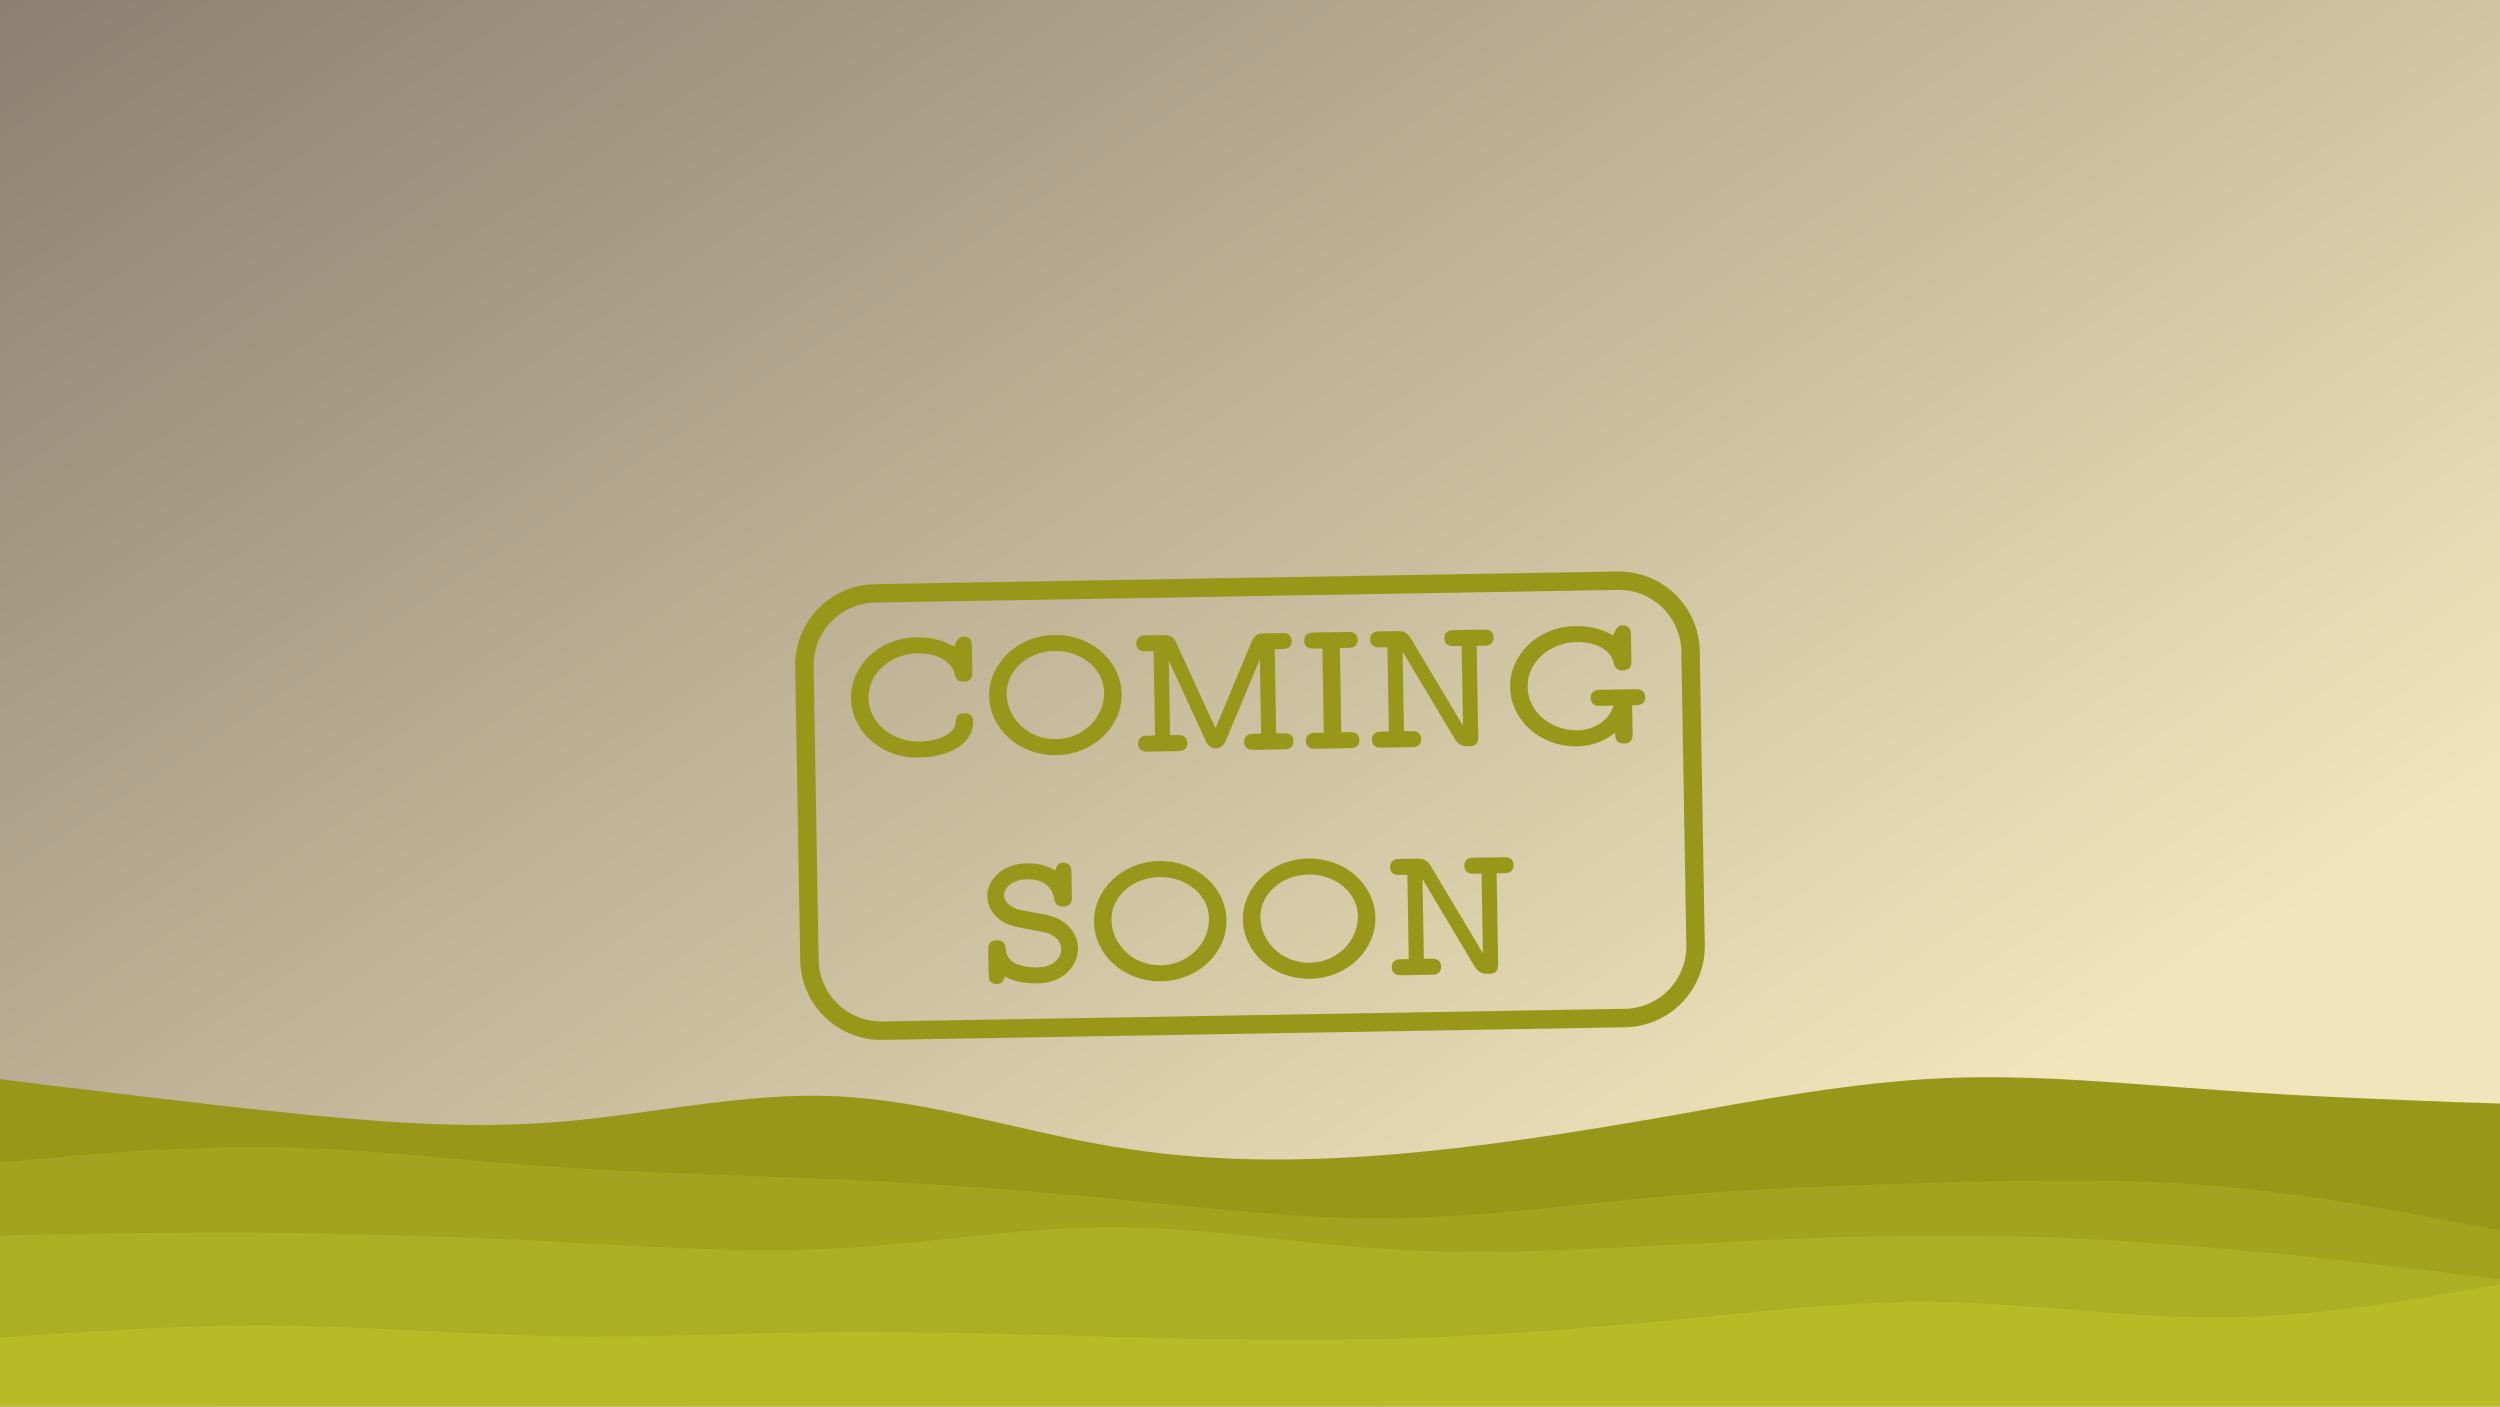
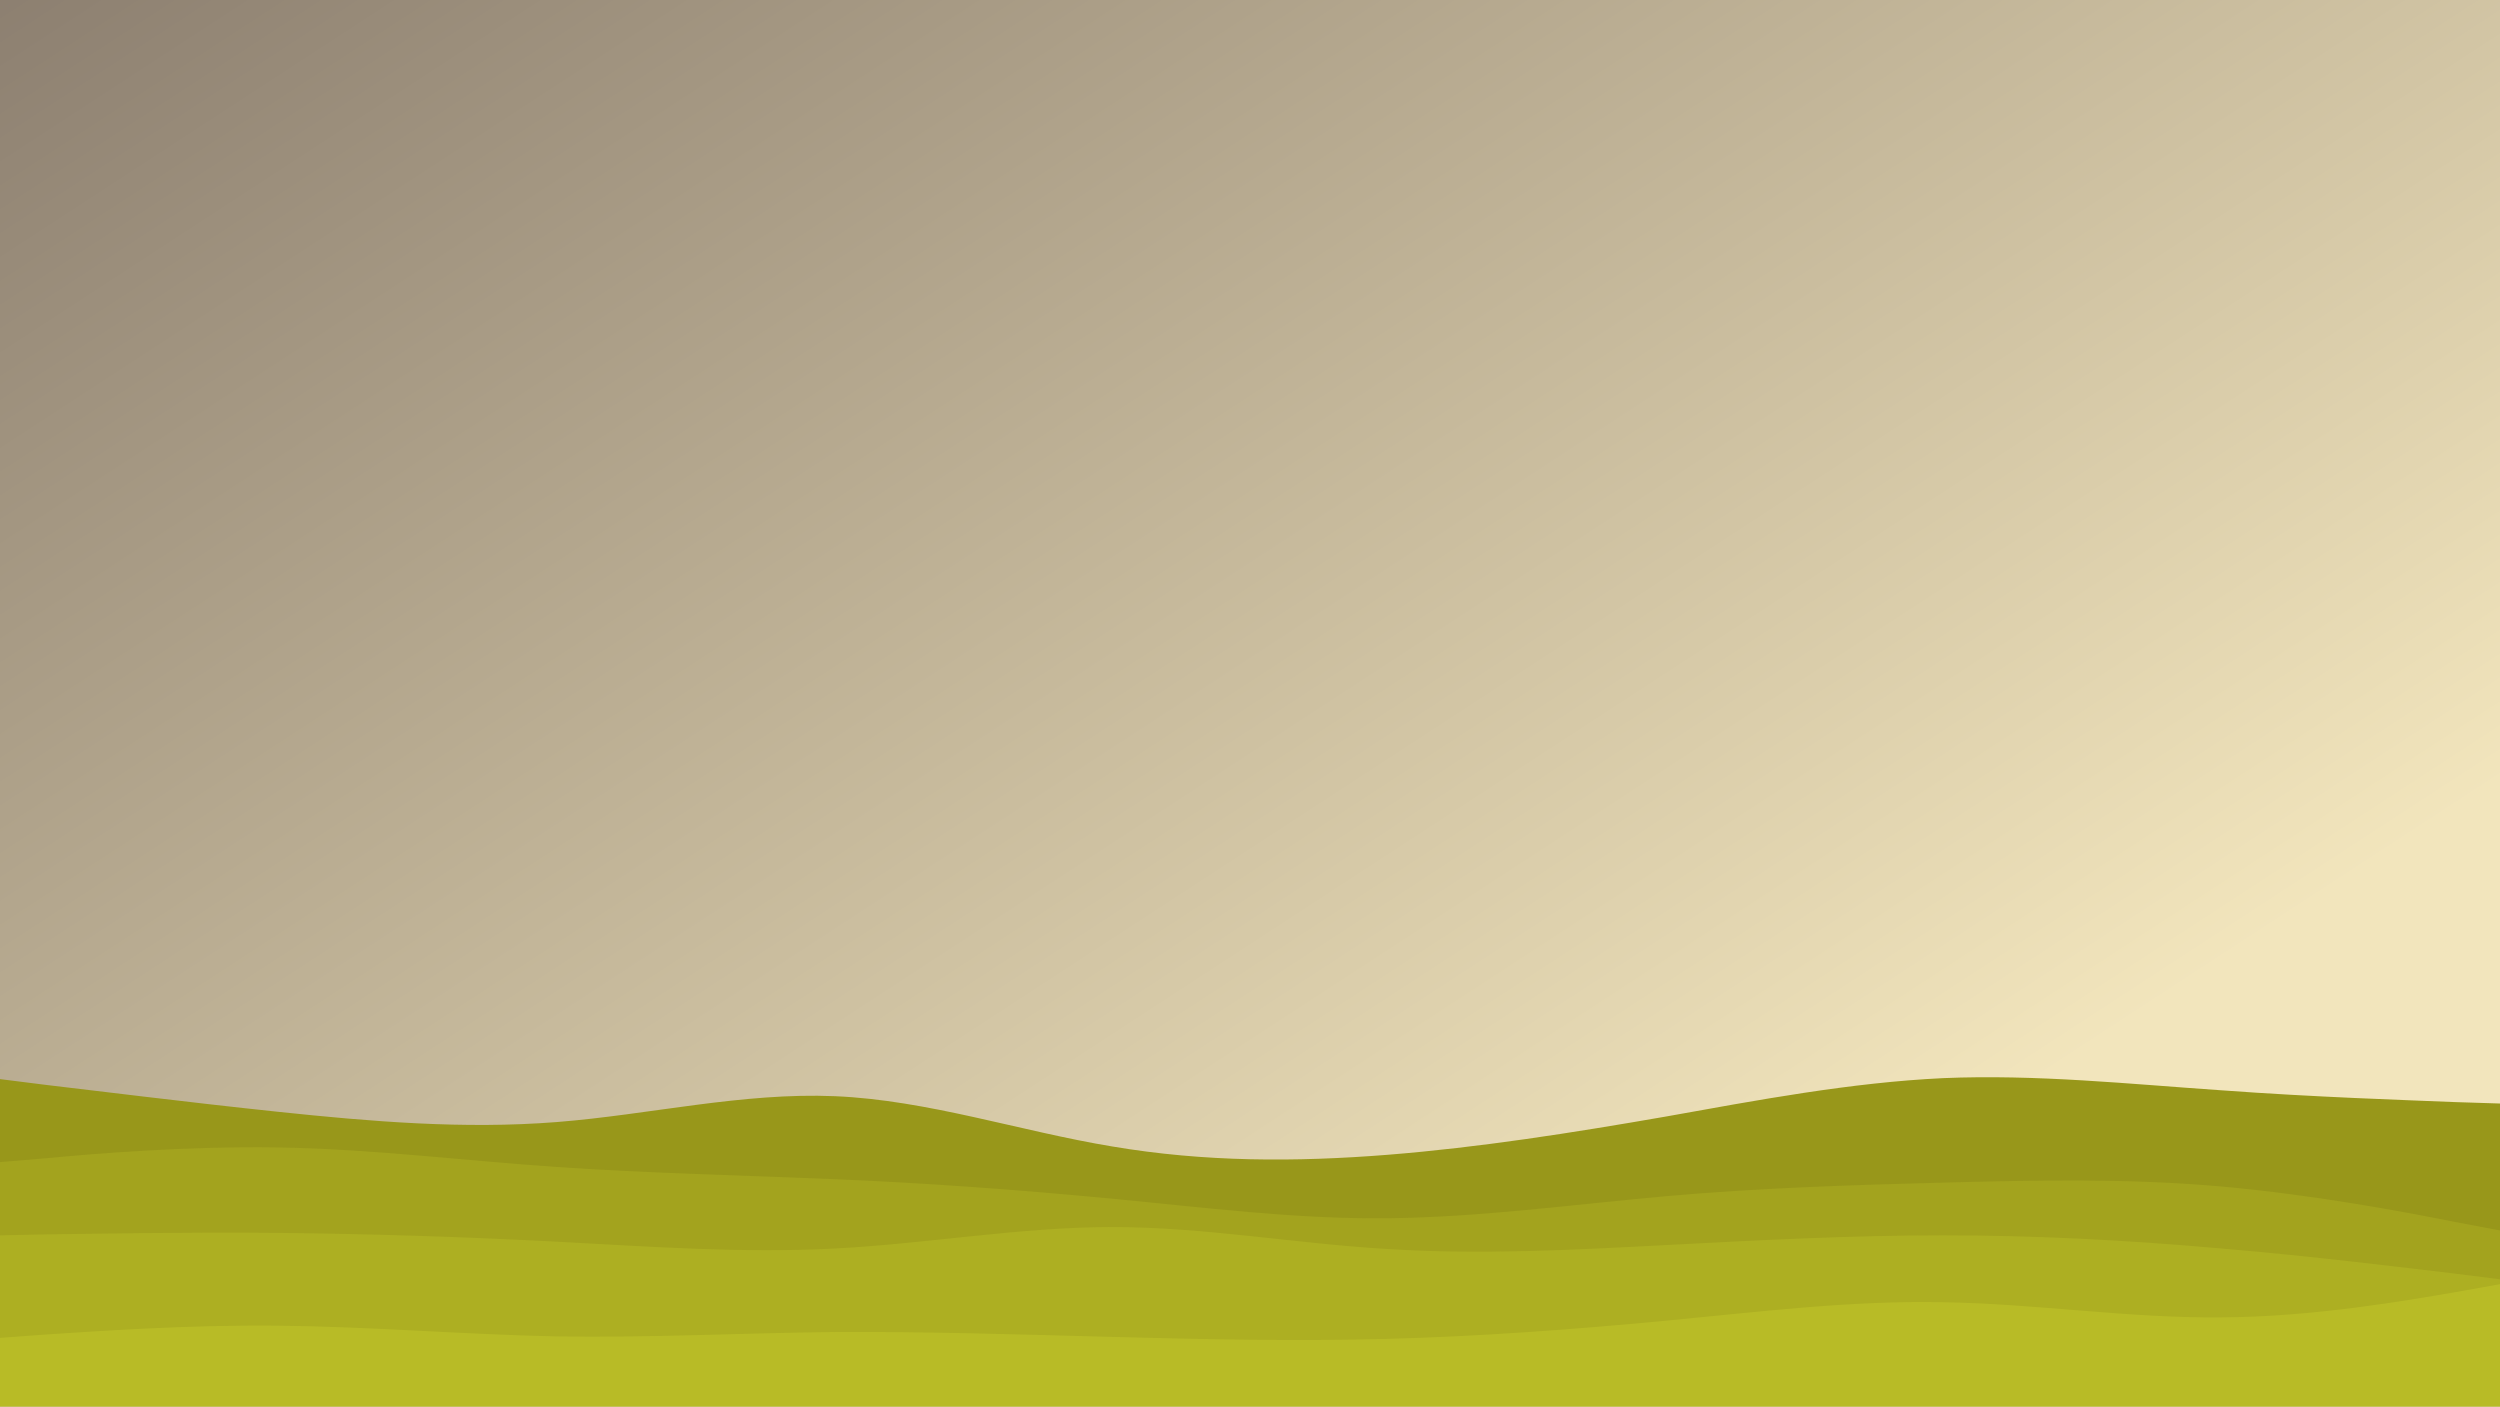
<svg xmlns="http://www.w3.org/2000/svg" xmlns:xlink="http://www.w3.org/1999/xlink" width="512" height="288" viewBox="0 0 135.467 76.2">
  <defs>
    <linearGradient id="a">
      <stop offset="0" stop-color="#f2e5bc" />
      <stop offset="1" stop-color="#7c6f64" />
    </linearGradient>
    <linearGradient xlink:href="#a" id="b" x1="99.589" y1="65.917" x2="29.831" y2="-41.049" gradientUnits="userSpaceOnUse" />
  </defs>
  <path fill="url(#b)" d="M0 0h135.467v76.2H0z" />
-   <path d="M52.6 39.1c-.006-.326-.243-.322-.351-.32-.1.002-.316.006-.332.293-.015.236-.038.613-.685.94-.372.194-.923.292-1.398.3-1.668.028-2.884-1.147-2.907-2.48-.022-1.333 1.173-2.54 2.801-2.567.524-.009 1.03.11 1.39.312.598.336.693.73.767 1.005.053.226.241.224.33.222.346-.006.342-.213.338-.41l-.022-1.374c-.004-.158-.008-.405-.304-.4-.187.003-.235.104-.301.252-.088.15-.087.17-.172.368-.411-.309-1.157-.593-2.104-.576-1.986.033-3.432 1.52-3.405 3.18.03 1.65 1.496 3.106 3.53 3.072 1.778-.031 2.842-.81 2.824-1.817zm8.046-1.49c-.03-1.709-1.575-3.106-3.51-3.072-1.955.033-3.432 1.51-3.404 3.18.03 1.708 1.574 3.104 3.51 3.071 1.955-.034 3.432-1.51 3.404-3.18zm-.684-.107c.025 1.431-1.18 2.657-2.73 2.684-1.562.026-2.796-1.167-2.82-2.59-.023-1.313 1.184-2.43 2.734-2.457 1.55-.026 2.794 1.049 2.816 2.362zm9.994 2.666c-.006-.308-.242-.303-.4-.3l-.534.009-.081-4.83.532-.01c.148-.002.395-.006.39-.302-.004-.306-.242-.302-.4-.3l-.948.016c-.198.005-.425.008-.567.356l-2.078 4.984-2.247-4.892c-.134-.293-.253-.36-.58-.356l-.947.017c-.158.002-.396.006-.39.313.005.296.251.292.4.29l.533-.01.082 4.83-.534.009c-.157.003-.394.006-.389.313.005.296.252.292.4.29l1.62-.029c.148-.001.395-.006.39-.303-.006-.306-.242-.302-.4-.3l-.534.01-.081-4.78h.01l2.237 4.872c.051.118.163.362.44.358.09-.001.296-.044.429-.353l2.069-4.965h.01l.081 4.78-.533.009c-.149.003-.395.007-.39.303.005.306.242.302.4.3l1.62-.028c.148-.003.395-.007.39-.303zm3.575-.062c-.005-.306-.242-.302-.4-.3l-.582.01-.082-4.829.581-.01c.148-.003.396-.007.391-.303-.005-.306-.242-.302-.4-.3l-1.847.032c-.158.003-.396.006-.39.313.005.296.251.292.4.29l.582-.01.082 4.83-.582.009c-.158.003-.395.007-.39.313.005.296.252.292.4.29l1.847-.032c.148-.003.395-.007.39-.303zm7.275-5.557c-.005-.307-.242-.302-.4-.3l-1.62.028c-.158.002-.395.007-.389.313.005.296.252.292.4.29l.533-.01.084 4.928h-.01l-3.071-5.143c-.204-.333-.421-.33-.628-.325l-.938.015c-.158.004-.395.007-.39.313.005.296.252.292.4.29l.533-.01.082 4.83-.533.009c-.157.003-.395.007-.39.313.005.296.252.292.4.29l1.62-.028c.148-.002.395-.007.39-.303-.006-.306-.242-.302-.4-.299l-.533.009-.084-4.929h.01l3.07 5.145c.204.332.422.328.629.325.316-.005.404-.067.398-.412l-.087-5.028.535-.008c.148-.003.394-.007.389-.303zm8.216 3.229c-.006-.306-.252-.302-.41-.3l-1.897.033c-.148.003-.395.007-.39.303.006.306.242.302.4.3l.87-.016c-.172.932-1.05 1.589-2.107 1.607-1.551.026-2.825-1.097-2.847-2.47-.024-1.374 1.191-2.55 2.8-2.578.524-.009 1.03.112 1.39.313.598.335.693.73.767 1.005.053.225.24.223.33.221.346-.006.342-.213.338-.41l-.022-1.374c-.004-.158-.008-.405-.304-.4-.187.003-.235.104-.302.252-.087.15-.085.17-.171.37-.411-.31-1.157-.594-2.104-.578-1.986.034-3.432 1.52-3.405 3.18.03 1.728 1.594 3.105 3.49 3.073 1.117-.02 1.85-.546 2.198-.908l.006.356c.004.198.007.405.353.4.335-.006.332-.224.33-.41l-.03-1.66.317-.006c.148-.002.404-.007.399-.303zm-30.74 13.594c-.014-.791-.659-1.482-1.55-1.654l-1.467-.282c-.268-.054-.983-.308-.994-.921-.008-.494.537-.987 1.367-1.002 1.037-.017 1.48.499 1.62 1.168.032.168.065.316.351.31.345-.005.342-.213.339-.41l-.023-1.303c-.002-.158-.006-.406-.302-.4-.218.004-.237.073-.377.51-.521-.426-1.214-.484-1.61-.477-1.233.02-2.02.825-2.006 1.654.009.495.272.845.503 1.06.41.367.758.431 1.66.603l.426.082c.614.118.763.145 1.093.416 0 0 .32.27.329.695.008.534-.485 1.115-1.394 1.13-.544.01-1.049-.1-1.328-.253-.36-.21-.522-.455-.559-.9-.012-.138-.026-.325-.341-.32-.346.006-.342.214-.339.411l.023 1.303c.001.158.006.406.303.4.217-.004.245-.103.376-.48.58.405 1.401.45 1.866.442 1.313-.022 2.048-.924 2.033-1.782zm8.045-1.511c-.03-1.709-1.574-3.105-3.51-3.072-1.955.033-3.432 1.51-3.403 3.18.03 1.708 1.574 3.106 3.51 3.07 1.955-.031 3.431-1.509 3.403-3.178zm-.683-.107c.024 1.432-1.18 2.658-2.73 2.683-1.562.028-2.797-1.166-2.82-2.588-.023-1.314 1.183-2.431 2.733-2.457 1.551-.027 2.794 1.048 2.817 2.361zm8.752-.03c-.03-1.709-1.574-3.106-3.51-3.072-1.955.033-3.432 1.51-3.404 3.179.03 1.71 1.575 3.106 3.51 3.072 1.957-.032 3.432-1.51 3.404-3.18zm-.683-.107c.024 1.431-1.18 2.657-2.731 2.683-1.56.027-2.796-1.166-2.82-2.589-.023-1.314 1.184-2.43 2.734-2.456 1.552-.027 2.794 1.048 2.817 2.361zm8.172-2.737c-.005-.307-.241-.302-.4-.3l-1.62.028c-.158.002-.394.006-.389.313.005.296.252.291.4.29l.534-.01.083 4.928h-.01l-3.07-5.144c-.204-.332-.421-.328-.628-.325l-.94.016c-.157.002-.395.007-.388.313.004.296.251.292.4.29l.532-.01.082 4.83-.533.009c-.158.002-.395.006-.389.313.005.296.252.292.4.29l1.62-.028c.148-.002.394-.007.389-.303-.005-.307-.242-.302-.4-.3l-.534.01-.083-4.929h.01l3.07 5.145c.204.332.421.328.628.325.317-.006.405-.067.398-.412l-.085-5.028.534-.008c.148-.003.395-.007.39-.303z" aria-label="COMING SOON" font-size="9.878" font-family="'Latin Modern Mono Prop'" letter-spacing="0" word-spacing="0" text-anchor="middle" fill="#98971a" stroke-width=".265" stroke="#98971a" />
-   <path d="M47.423 32.151l40.218-.684a3.891 3.891 0 013.966 3.834l.27 15.9a3.891 3.891 0 01-3.833 3.964l-40.218.684a3.891 3.891 0 01-3.966-3.833l-.27-15.899a3.891 3.891 0 013.833-3.965z" fill="none" stroke-linecap="round" stroke-linejoin="round" stroke="#98971a" />
  <path d="M0 58.473l2.514.317c2.513.291 7.54.926 12.567 1.456 5.027.529 10.054.952 15.082.555 5.027-.397 10.054-1.614 15.08-1.402 5.028.212 10.055 1.905 15.03 2.725 5 .847 9.921.847 14.922.45 4.974-.397 10.001-1.19 15.028-2.064 5.027-.9 10.054-1.852 15.081-2.09 5.028-.212 10.055.317 15.082.661 5.027.37 10.054.53 12.567.635l2.514.08V76.2H0z" fill="#98971a" />
  <path d="M0 62.97l2.514-.21c2.513-.239 7.54-.662 12.567-.583 5.027.08 10.054.714 15.082 1.058 5.027.344 10.054.45 15.08.662 5.028.211 10.055.582 15.03 1.058 5 .476 9.921 1.111 14.922 1.058 4.974-.052 10.001-.74 15.028-1.19 5.027-.45 10.054-.609 15.081-.741 5.028-.132 10.055-.238 15.082.212 5.027.45 10.054 1.402 12.567 1.905l2.514.476V76.2H0z" fill="#a3a31e" />
  <path d="M0 66.94l2.514-.053c2.513-.027 7.54-.133 12.567-.08 5.027.053 10.054.212 15.082.476 5.027.265 10.054.635 15.08.37 5.028-.264 10.055-1.163 15.03-1.163 5 0 9.921.9 14.922 1.19 4.974.318 10.001.053 15.028-.211 5.027-.265 10.054-.53 15.081-.53 5.028 0 10.055.265 15.082.715 5.027.423 10.054 1.058 12.567 1.35l2.514.317V76.2H0z" fill="#adaf22" />
  <path d="M0 72.496l2.514-.185c2.513-.16 7.54-.53 12.567-.477 5.027.053 10.054.477 15.082.582 5.027.08 10.054-.185 15.08-.238 5.028-.026 10.055.133 15.03.265 5 .132 9.921.238 14.922.106 4.974-.133 10.001-.503 15.028-.98 5.027-.476 10.054-1.11 15.081-1.005 5.028.08 10.055.873 15.082.82 5.027-.026 10.054-.925 12.567-1.349l2.514-.45V76.2H0z" fill="#b8bb26" />
</svg>
